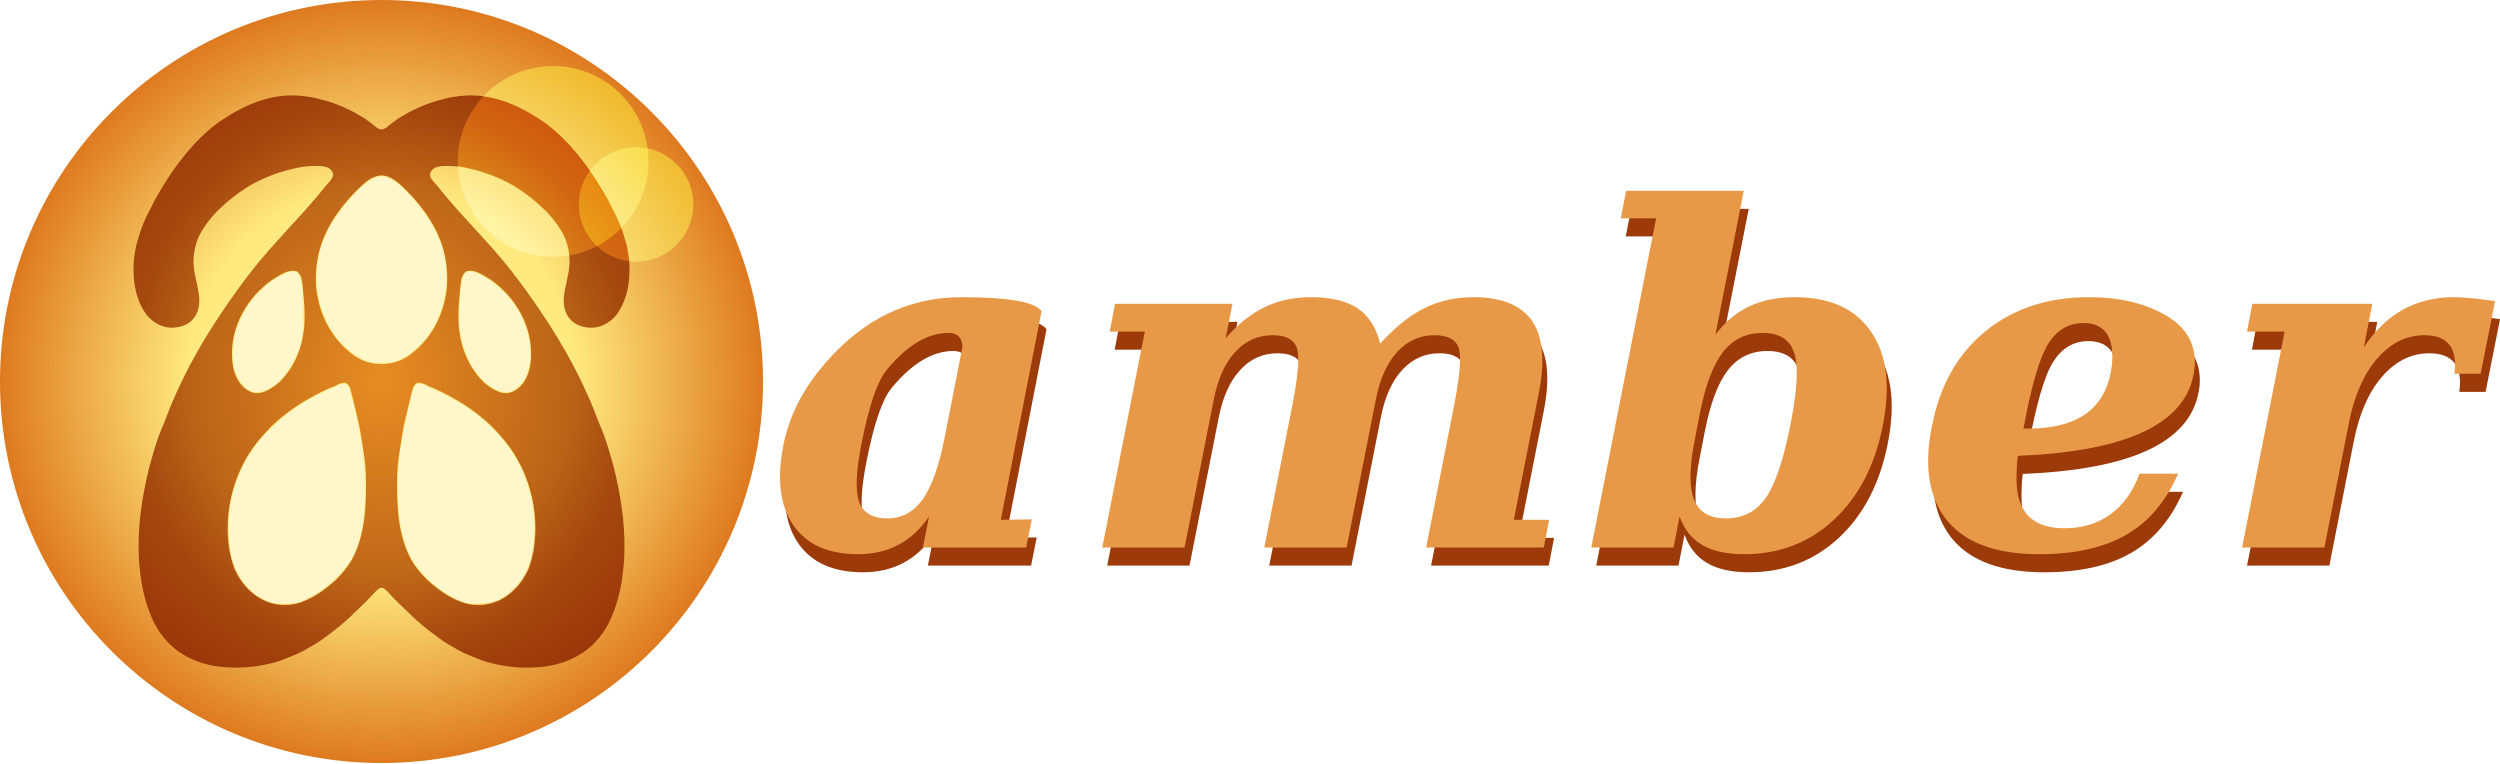
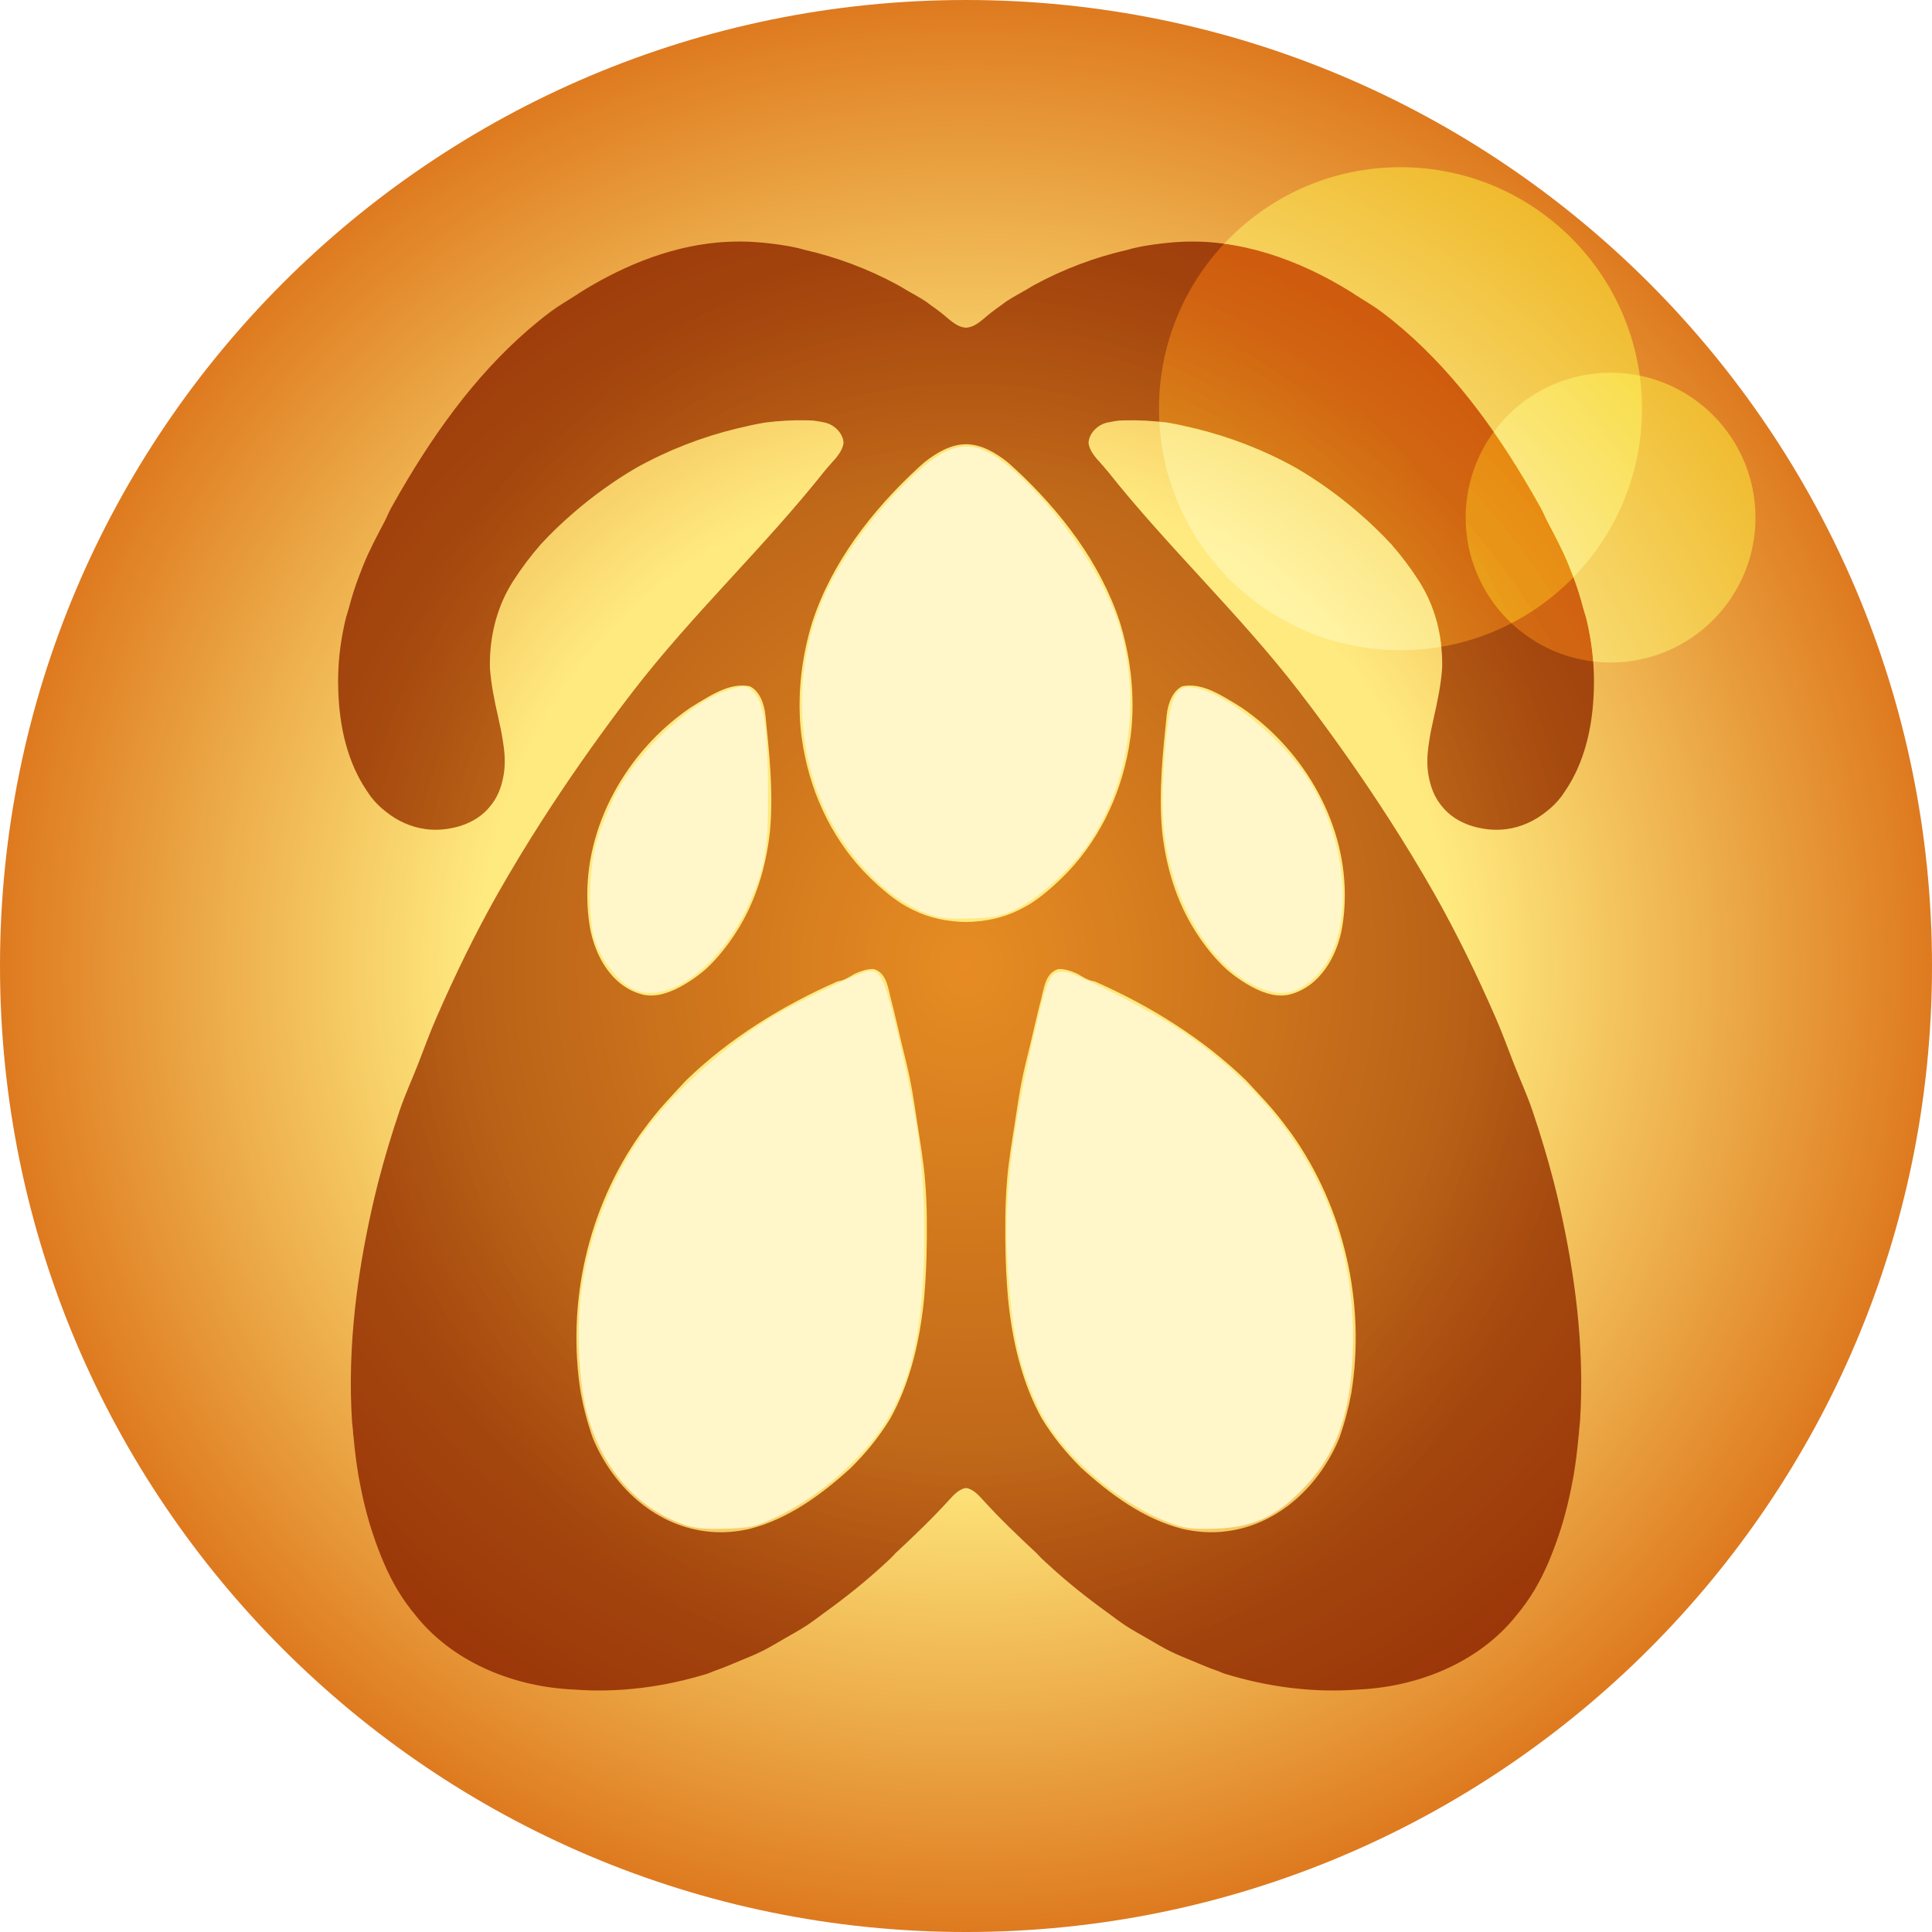
- <svg xmlns="http://www.w3.org/2000/svg" xmlns:ns2="http://krita.org/namespaces/svg/krita" xmlns:xlink="http://www.w3.org/1999/xlink" width="655.292mm" height="200mm" viewBox="0 0 655.292 200" version="1.1" id="svg1" xml:space="preserve">
+ <svg xmlns="http://www.w3.org/2000/svg" xmlns:xlink="http://www.w3.org/1999/xlink" width="200mm" height="200mm" viewBox="0 0 200 200" version="1.1" id="svg1" xml:space="preserve">
  <defs id="defs1">
    <linearGradient id="linearGradient61">
      <stop style="stop-color:#e79947;stop-opacity:1;" offset="0" id="stop61" />
      <stop style="stop-color:#ac5e28;stop-opacity:1;" offset="1" id="stop62" />
    </linearGradient>
    <linearGradient id="linearGradient4">
      <stop style="stop-color:#ffea7f;stop-opacity:1;" offset="0.504" id="stop4" />
      <stop style="stop-color:#de7a1f;stop-opacity:1;" offset="1" id="stop5" />
    </linearGradient>
    <radialGradient xlink:href="#linearGradient4" id="radialGradient5-8-6-0" cx="1442.396" cy="-22.189" fx="1442.396" fy="-22.189" r="100" gradientUnits="userSpaceOnUse" gradientTransform="translate(692.3495,0.977361)" />
    <radialGradient xlink:href="#linearGradient61" id="radialGradient62-6" cx="2422.762" cy="-14.078" fx="2422.762" fy="-14.078" r="65" gradientTransform="matrix(1,0,0,1.153851,0,2.165942)" gradientUnits="userSpaceOnUse" />
  </defs>
  <g id="layer2" style="display:inline;opacity:1" transform="translate(-568.7736,706.7615)">
-     <g id="g1-2" transform="matrix(1.261193,0,0,1.24367,-518.0647,-548.5414)" style="display:inline">
-       <text id="shape0-8-0-68-2-6-9" ns2:useRichText="true" text-rendering="auto" ns2:textVersion="3" fill="#e48f41" stroke-opacity="0" stroke="#000000" stroke-width="0" stroke-linecap="square" stroke-linejoin="bevel" letter-spacing="0" word-spacing="0" style="font-weight:700;font-size:98.972px;font-family:'DejaVu Serif';text-align:start;display:inline;fill:#9c3a0a;fill-opacity:1" x="1022.175" y="-8.011">
-         <tspan x="1022.175" id="tspan3-9-5-9-0-2-3" style="font-style:italic;font-size:98.972px;fill:#9c3a0a;fill-opacity:1;stroke-width:0">amber<tspan style="font-style:italic;font-variant:normal;font-weight:bold;font-stretch:normal;font-family:Cantarell;-inkscape-font-specification:'Cantarell Bold Italic';fill:#9c3a0a;fill-opacity:1;stroke-width:0" id="tspan66-5-9-1" />
-         </tspan>
-       </text>
-       <text id="shape0-8-0-68-1-9" ns2:useRichText="true" text-rendering="auto" ns2:textVersion="3" fill="#e48f41" stroke-opacity="0" stroke="#000000" stroke-width="0" stroke-linecap="square" stroke-linejoin="bevel" letter-spacing="0" word-spacing="0" style="font-weight:700;font-size:98.972px;font-family:'DejaVu Serif';text-align:start;display:inline;fill:#e79947;fill-opacity:1" x="1021.147" y="-11.821">
-         <tspan x="1021.147" id="tspan3-9-5-9-2-4" style="font-style:italic;font-size:98.972px;fill:#e79947;fill-opacity:1;stroke-width:0">amber<tspan style="font-style:italic;font-variant:normal;font-weight:bold;font-stretch:normal;font-family:Cantarell;-inkscape-font-specification:'Cantarell Bold Italic';fill:#a05d10;fill-opacity:1;stroke-width:0" id="tspan66-7-7" />
-         </tspan>
-       </text>
-     </g>
    <g id="g66-2" transform="translate(-1753.988,-592.6833)" style="display:inline">
      <circle style="display:inline;fill:url(#radialGradient5-8-6-0);stroke-width:1.097" id="path4-3-8-0" cx="2134.746" cy="-21.211" r="100" transform="translate(288.0159,7.133041)" />
      <path id="path56-0-1-5-2" style="mix-blend-mode:multiply;fill:url(#radialGradient62-6);stroke-width:0.17" d="m 2398,-89.044 c -5.332,0.279 -10.463,2.316 -15.036,5.148 -0.196,0.122 -0.385,0.252 -0.578,0.377 -0.888,0.571 -1.811,1.097 -2.646,1.726 -6.111,4.594 -10.841,10.769 -14.771,17.325 -0.577,0.963 -1.137,1.934 -1.681,2.909 -0.276,0.494 -0.483,1.03 -0.748,1.533 -0.766,1.452 -1.539,2.896 -2.154,4.413 -0.032,0.079 -0.063,0.158 -0.095,0.237 -0.333,0.836 -0.647,1.679 -0.923,2.537 -0.194,0.589 -0.351,1.186 -0.514,1.783 -0.11,0.411 -0.258,0.809 -0.353,1.226 -0.05,0.221 -0.098,0.442 -0.144,0.664 -0.383,1.833 -0.597,3.7 -0.594,5.593 0,0.017 10e-5,0.033 0,0.05 0,0.585 0.019,1.174 0.054,1.764 0.2,3.308 0.992,6.644 2.837,9.425 0.046,0.07 0.094,0.139 0.142,0.209 0.109,0.158 0.207,0.322 0.324,0.477 0.455,0.604 0.992,1.137 1.587,1.593 1.18,0.948 2.588,1.607 4.127,1.807 0.917,0.12 1.877,0.075 2.8,-0.129 0.895,-0.179 1.76,-0.518 2.547,-1.031 0.53,-0.346 0.982,-0.771 1.359,-1.252 0.281,-0.342 0.525,-0.718 0.723,-1.129 0.227,-0.471 0.393,-0.956 0.508,-1.449 0.158,-0.63 0.237,-1.28 0.242,-1.92 0.01,-0.676 -0.059,-1.344 -0.164,-2.006 -0.123,-0.895 -0.313,-1.784 -0.509,-2.644 -0.377,-1.657 -0.733,-3.366 -0.859,-5.079 -0.069,-2.75 0.491,-5.503 1.758,-7.928 0.033,-0.063 0.068,-0.124 0.102,-0.187 0.165,-0.304 0.336,-0.605 0.523,-0.897 0.86,-1.342 1.818,-2.614 2.861,-3.811 1.089,-1.194 2.272,-2.306 3.482,-3.349 1.984,-1.71 4.141,-3.263 6.426,-4.597 3.264,-1.818 6.79,-3.186 10.403,-4.063 0.962,-0.233 1.942,-0.452 2.932,-0.618 1.441,-0.183 2.898,-0.263 4.362,-0.229 0.192,0.004 0.394,0.011 0.601,0.023 0.409,0.049 0.818,0.118 1.224,0.21 1.037,0.234 1.886,1.153 1.93,2.094 -0.06,0.536 -0.363,1.037 -0.724,1.494 -0.184,0.243 -0.413,0.449 -0.599,0.689 -0.027,0.028 -0.054,0.06 -0.081,0.088 -0.199,0.206 -0.362,0.444 -0.56,0.65 -6.27,7.911 -13.726,14.861 -19.886,22.877 -0.445,0.579 -0.886,1.16 -1.325,1.743 -2.778,3.709 -5.434,7.508 -7.943,11.407 -1.636,2.543 -3.21,5.134 -4.707,7.77 -2.325,4.114 -4.385,8.364 -6.277,12.69 -0.701,1.595 -1.29,3.222 -1.92,4.845 -0.635,1.634 -1.375,3.224 -1.937,4.888 -0.819,2.424 -1.56,4.883 -2.205,7.368 -0.254,0.995 -0.492,1.995 -0.714,2.999 -0.742,3.351 -1.332,6.747 -1.7,10.164 -0.415,3.846 -0.55,7.717 -0.307,11.578 0.022,0.354 0.079,0.709 0.107,1.063 0,0.052 0,0.105 0,0.157 0.011,0.141 0.041,0.282 0.053,0.424 0.12,1.353 0.288,2.699 0.512,4.044 0.06,0.356 0.136,0.705 0.204,1.059 0.246,1.291 0.556,2.561 0.927,3.817 0.128,0.427 0.261,0.852 0.405,1.273 0.66,1.954 1.433,3.865 2.494,5.647 0.56,0.942 1.198,1.836 1.904,2.674 3.749,4.708 9.801,7.224 15.754,7.619 0.211,0.014 0.422,0.026 0.634,0.036 4.64,0.356 9.365,-0.272 13.79,-1.641 0.262,-0.081 0.501,-0.213 0.76,-0.3 0.829,-0.281 1.63,-0.624 2.437,-0.962 0.843,-0.352 1.694,-0.684 2.51,-1.093 0.77,-0.385 1.502,-0.832 2.248,-1.263 0.771,-0.447 1.555,-0.865 2.301,-1.356 0.635,-0.417 1.232,-0.882 1.847,-1.327 2.215,-1.597 4.354,-3.305 6.349,-5.156 0.144,-0.133 0.287,-0.267 0.429,-0.401 0.205,-0.193 0.396,-0.404 0.591,-0.611 1.911,-1.773 3.793,-3.579 5.547,-5.505 0.465,-0.511 1.062,-1.172 1.762,-1.244 0.7,0.072 1.297,0.733 1.762,1.244 1.754,1.927 3.637,3.734 5.548,5.507 0.194,0.206 0.385,0.417 0.589,0.609 0.142,0.134 0.285,0.267 0.428,0.4 0,5.1e-4 0,10e-4 0,10e-4 0,1e-5 10e-5,-2e-5 10e-5,0 0.011,0.01 0.023,0.019 0.034,0.029 1.984,1.839 4.111,3.538 6.314,5.126 0.615,0.446 1.212,0.911 1.848,1.328 0.746,0.49 1.53,0.909 2.301,1.356 0.746,0.43 1.479,0.878 2.248,1.263 0.816,0.41 1.666,0.741 2.51,1.093 0.807,0.337 1.607,0.681 2.436,0.962 0.259,0.087 0.498,0.219 0.76,0.3 4.425,1.369 9.149,1.997 13.79,1.641 0.211,-0.011 0.423,-0.023 0.634,-0.036 5.953,-0.395 12.005,-2.911 15.754,-7.619 0.705,-0.838 1.343,-1.732 1.904,-2.674 1.06,-1.782 1.833,-3.693 2.493,-5.646 0.145,-0.422 0.277,-0.847 0.406,-1.274 0.371,-1.256 0.681,-2.525 0.927,-3.815 0.069,-0.355 0.144,-0.704 0.205,-1.061 0.224,-1.344 0.392,-2.689 0.512,-4.042 0.012,-0.142 0.043,-0.283 0.054,-0.425 0,-0.052 0,-0.105 0,-0.157 0.028,-0.354 0.084,-0.709 0.107,-1.063 0.243,-3.861 0.108,-7.733 -0.307,-11.578 -0.369,-3.417 -0.959,-6.814 -1.7,-10.164 -0.222,-1.004 -0.461,-2.004 -0.714,-2.999 -0.645,-2.485 -1.386,-4.944 -2.205,-7.368 -0.562,-1.664 -1.302,-3.254 -1.937,-4.888 -0.63,-1.623 -1.219,-3.249 -1.92,-4.844 -1.893,-4.328 -3.953,-8.58 -6.28,-12.695 -1.496,-2.634 -3.069,-5.223 -4.704,-7.764 -2.509,-3.9 -5.165,-7.699 -7.943,-11.407 -0.439,-0.584 -0.881,-1.165 -1.325,-1.743 -6.16,-8.017 -13.616,-14.966 -19.886,-22.877 -0.199,-0.206 -0.361,-0.445 -0.56,-0.65 -0.027,-0.028 -0.054,-0.06 -0.081,-0.088 -0.186,-0.24 -0.415,-0.447 -0.599,-0.689 -0.361,-0.458 -0.664,-0.959 -0.723,-1.494 0.044,-0.941 0.893,-1.86 1.93,-2.094 0.406,-0.092 0.815,-0.161 1.224,-0.21 0.207,-0.012 0.409,-0.018 0.601,-0.023 1.464,-0.034 2.92,0.046 4.362,0.229 0.99,0.166 1.97,0.385 2.932,0.618 3.613,0.877 7.139,2.245 10.403,4.063 2.286,1.333 4.443,2.887 6.427,4.597 1.21,1.043 2.393,2.155 3.482,3.349 1.043,1.197 2.001,2.468 2.861,3.811 0.188,0.293 0.359,0.595 0.524,0.899 0.033,0.061 0.068,0.122 0.101,0.183 1.267,2.425 1.828,5.178 1.758,7.929 -0.126,1.713 -0.482,3.422 -0.859,5.079 -0.196,0.859 -0.385,1.748 -0.509,2.644 -0.104,0.663 -0.169,1.33 -0.164,2.006 0,0.641 0.084,1.291 0.242,1.92 0.115,0.493 0.281,0.977 0.508,1.449 0.198,0.411 0.442,0.787 0.723,1.129 0.377,0.481 0.829,0.906 1.359,1.252 0.788,0.514 1.652,0.852 2.548,1.031 0.923,0.204 1.883,0.248 2.8,0.129 1.539,-0.201 2.947,-0.859 4.127,-1.807 0.594,-0.455 1.131,-0.989 1.587,-1.593 0.116,-0.154 0.214,-0.318 0.323,-0.476 0.048,-0.07 0.096,-0.139 0.143,-0.21 1.844,-2.781 2.636,-6.116 2.836,-9.425 0.038,-0.587 0.056,-1.175 0.054,-1.764 0,-0.017 0,-0.033 1e-4,-0.05 0,-1.893 -0.212,-3.76 -0.594,-5.593 -0.046,-0.222 -0.093,-0.444 -0.144,-0.664 -0.095,-0.417 -0.244,-0.816 -0.354,-1.228 -0.163,-0.596 -0.319,-1.192 -0.513,-1.78 -0.276,-0.859 -0.591,-1.702 -0.924,-2.538 -0.032,-0.079 -0.062,-0.158 -0.095,-0.236 -0.614,-1.517 -1.388,-2.961 -2.154,-4.413 -0.264,-0.503 -0.472,-1.039 -0.748,-1.533 -0.544,-0.975 -1.104,-1.946 -1.681,-2.909 -3.93,-6.555 -8.661,-12.73 -14.771,-17.324 -0.836,-0.628 -1.759,-1.155 -2.647,-1.726 -0.193,-0.125 -0.383,-0.255 -0.578,-0.377 -5.382,-3.333 -11.559,-5.538 -17.879,-5.133 -0.503,0.032 -1.005,0.077 -1.505,0.132 -0.693,0.077 -1.382,0.176 -2.068,0.297 -0.383,0.072 -0.764,0.154 -1.145,0.245 -0.158,0.038 -0.314,0.092 -0.471,0.132 -3.371,0.762 -6.627,1.992 -9.656,3.633 -0.32,0.171 -0.622,0.369 -0.936,0.55 -0.642,0.371 -1.297,0.722 -1.916,1.125 -0.166,0.108 -0.326,0.227 -0.482,0.352 -0.402,0.281 -0.798,0.572 -1.186,0.872 -0.763,0.59 -1.556,1.49 -2.559,1.528 -1.002,-0.038 -1.796,-0.938 -2.559,-1.528 -0.389,-0.301 -0.784,-0.591 -1.186,-0.872 -0.156,-0.126 -0.316,-0.244 -0.482,-0.352 -0.619,-0.404 -1.274,-0.755 -1.917,-1.126 -0.313,-0.18 -0.615,-0.378 -0.934,-0.549 -3.029,-1.642 -6.285,-2.872 -9.656,-3.634 -0.158,-0.04 -0.314,-0.094 -0.472,-0.132 -0.38,-0.091 -0.762,-0.173 -1.145,-0.245 -0.686,-0.12 -1.375,-0.22 -2.068,-0.297 -0.5,-0.056 -1.002,-0.1 -1.505,-0.132 -0.951,-0.061 -1.899,-0.064 -2.844,-0.015 z m 24.767,20.95 c 1.594,0.016 3.041,0.875 4.277,1.842 0.049,0.041 0.095,0.085 0.144,0.127 0.21,0.167 0.394,0.364 0.6,0.536 4.779,4.428 8.866,9.74 10.888,15.88 1.079,3.494 1.533,7.171 1.238,10.814 -0.062,0.767 -0.181,1.531 -0.31,2.293 -0.895,5.044 -3.221,9.815 -6.919,13.415 -0.986,0.96 -2.067,1.891 -3.246,2.656 -0.383,0.229 -0.775,0.444 -1.177,0.645 -1.701,0.848 -3.597,1.229 -5.494,1.253 -1.897,-0.024 -3.792,-0.406 -5.494,-1.253 -0.402,-0.2 -0.794,-0.415 -1.177,-0.645 -1.179,-0.765 -2.26,-1.696 -3.246,-2.656 -3.698,-3.599 -6.024,-8.371 -6.919,-13.415 -0.13,-0.762 -0.248,-1.526 -0.31,-2.293 -0.295,-3.643 0.16,-7.32 1.238,-10.814 2.022,-6.14 6.109,-11.453 10.888,-15.88 0.206,-0.172 0.389,-0.369 0.6,-0.536 0.049,-0.042 0.094,-0.086 0.144,-0.127 1.235,-0.967 2.682,-1.827 4.277,-1.842 z m -23.106,24.981 c 0.237,0.003 0.475,0.026 0.716,0.073 1.01,0.497 1.492,1.783 1.617,2.982 0.412,3.96 0.838,8 0.48,11.98 -0.396,3.705 -1.466,7.308 -3.489,10.471 -0.882,1.379 -1.931,2.724 -3.159,3.849 -0.919,0.8 -1.933,1.489 -3.041,2.038 -0.24,0.119 -0.492,0.224 -0.747,0.32 -0.235,0.086 -0.477,0.159 -0.722,0.228 -0.692,0.171 -1.408,0.216 -2.107,0.029 -3.1,-0.835 -4.874,-3.955 -5.394,-7.035 -0.08,-0.475 -0.135,-0.95 -0.179,-1.426 -0.031,-0.372 -0.051,-0.74 -0.063,-1.107 -0.294,-7.864 4.063,-15.579 10.612,-20.076 0.281,-0.185 0.565,-0.364 0.854,-0.536 1.396,-0.835 2.966,-1.811 4.623,-1.79 z m 46.211,0 c 1.658,-0.021 3.228,0.955 4.623,1.79 0.289,0.173 0.573,0.351 0.854,0.536 6.549,4.496 10.906,12.212 10.612,20.076 -0.012,0.368 -0.032,0.735 -0.063,1.107 -0.044,0.475 -0.099,0.951 -0.179,1.426 -0.519,3.08 -2.294,6.2 -5.394,7.035 -0.699,0.187 -1.415,0.142 -2.107,-0.029 -0.244,-0.068 -0.486,-0.141 -0.722,-0.228 -0.255,-0.096 -0.507,-0.201 -0.747,-0.32 -1.108,-0.548 -2.122,-1.238 -3.041,-2.038 -1.228,-1.125 -2.277,-2.47 -3.159,-3.849 -2.023,-3.163 -3.092,-6.766 -3.489,-10.471 -0.358,-3.98 0.067,-8.02 0.48,-11.98 0.125,-1.199 0.607,-2.485 1.617,-2.982 0.24,-0.047 0.479,-0.07 0.716,-0.073 z m -32.674,29.348 c 0.038,0.011 0.077,0.023 0.116,0.037 1.239,0.444 1.374,1.912 1.66,3.001 0.396,1.509 0.732,3.034 1.096,4.553 0.306,1.263 0.632,2.52 0.891,3.795 0.315,1.511 0.515,3.042 0.756,4.566 0.3,1.958 0.645,3.912 0.804,5.883 0.222,2.598 0.214,5.213 0.155,7.82 -0.059,1.899 -0.154,3.799 -0.391,5.693 -0.482,3.862 -1.473,7.773 -3.35,11.157 -1.128,1.864 -2.523,3.577 -4.078,5.119 -3.042,2.784 -6.497,5.314 -10.494,6.333 -0.686,0.156 -1.385,0.264 -2.095,0.316 -0.838,0.062 -1.683,0.042 -2.514,-0.077 -5.337,-0.688 -9.591,-4.714 -11.629,-9.656 -0.542,-1.532 -0.956,-3.1 -1.248,-4.69 -1.473,-9.253 0.746,-19.074 6.16,-26.745 0.095,-0.135 0.201,-0.262 0.298,-0.396 0.724,-0.994 1.486,-1.962 2.318,-2.874 0.709,-0.778 1.433,-1.566 2.175,-2.351 0,-0.002 0,-0.005 0.01,-0.007 4.475,-4.32 9.915,-7.684 15.615,-10.195 0.038,-0.006 0.077,-0.013 0.115,-0.019 0.59,-0.094 1.13,-0.449 1.669,-0.768 0.638,-0.278 1.304,-0.518 1.965,-0.494 z m 19.136,0 c 0.661,-0.024 1.327,0.216 1.965,0.494 0.54,0.319 1.08,0.674 1.669,0.768 0.038,0.006 0.076,0.012 0.115,0.019 5.7,2.51 11.14,5.875 15.615,10.195 0,0.002 0,0.005 0.01,0.007 0.742,0.784 1.466,1.573 2.175,2.351 0.832,0.912 1.593,1.88 2.317,2.873 0.097,0.134 0.203,0.262 0.299,0.398 5.414,7.671 7.633,17.492 6.16,26.744 -0.292,1.59 -0.706,3.159 -1.248,4.69 -2.038,4.942 -6.292,8.968 -11.629,9.656 -0.832,0.119 -1.677,0.139 -2.514,0.077 -0.71,-0.052 -1.409,-0.16 -2.095,-0.316 -3.997,-1.019 -7.452,-3.549 -10.494,-6.333 -1.555,-1.542 -2.95,-3.255 -4.078,-5.119 -1.877,-3.384 -2.869,-7.295 -3.35,-11.157 -0.236,-1.894 -0.331,-3.793 -0.391,-5.693 -0.059,-2.608 -0.066,-5.223 0.155,-7.821 0.158,-1.972 0.503,-3.925 0.804,-5.883 0.241,-1.524 0.441,-3.055 0.756,-4.566 0.26,-1.275 0.585,-2.531 0.892,-3.795 0.363,-1.518 0.7,-3.043 1.096,-4.553 0.285,-1.089 0.421,-2.557 1.66,-3.001 0.039,-0.014 0.077,-0.026 0.116,-0.037 z" />
      <circle style="opacity:0.5;mix-blend-mode:overlay;fill:#fff6ca;fill-opacity:1;stroke:none;stroke-width:1.462;stroke-opacity:1" id="path37-0-7-3" cx="2467.74" cy="-71.77" r="25" />
      <circle style="display:inline;opacity:0.5;mix-blend-mode:overlay;fill:#fff6ca;fill-opacity:1;stroke:none;stroke-width:0.877;stroke-opacity:1" id="path37-5-5-2-7" cx="2489.488" cy="-60.497" r="15" />
      <path style="fill:#fff6ca;fill-opacity:1;stroke:none;stroke-width:4.359;stroke-opacity:1" d="m 9024.718,-45.284 c -5.542,-3.735 -11.125,-11.543 -13.165,-18.413 -2.533,-8.531 -2.293,-26.121 0.507,-37.068 1.247,-4.874 4.731,-13.651 7.743,-19.504 9.246,-17.966 30.676,-37.371 45.716,-41.393 5.214,-1.395 5.563,-1.333 8.364,1.468 3.997,3.997 5.399,13.858 5.556,39.087 0.138,22.181 -1.116,29.493 -7.485,43.652 -11.651,25.9 -33.977,41.106 -47.235,32.171 z" id="path62-5" transform="scale(0.2645833)" />
      <path style="fill:#fff6ca;fill-opacity:1;stroke:none;stroke-width:4.359;stroke-opacity:1" d="m 9141.361,-73.782 c -11.879,-4.395 -24.198,-15.266 -33.574,-29.629 -16.259,-24.907 -19.655,-58.705 -8.87,-88.28 5.938,-16.282 18.135,-34.27 33.985,-50.119 19.559,-19.559 28.61,-19.556 48.18,0.018 17.573,17.576 32.302,41.219 36.832,59.124 7.214,28.512 2.2,59.339 -13.328,81.947 -6.35,9.245 -19.001,20.758 -27.298,24.843 -6.665,3.281 -8.883,3.766 -18.615,4.069 -8.829,0.275 -12.306,-0.121 -17.312,-1.973 z" id="path63-9" transform="scale(0.2645833)" />
      <path style="fill:#fff6ca;fill-opacity:1;stroke:none;stroke-width:4.359;stroke-opacity:1" d="m 9269.246,-45.777 c -12.306,-6.074 -23.959,-21.102 -30.008,-38.697 -5.174,-15.051 -6.386,-27.741 -4.729,-49.533 1.975,-25.975 4.099,-30.213 13.838,-27.617 13.061,3.48 33.715,21.029 43.277,36.77 15.764,25.951 17,60.169 2.71,75.068 -7.634,7.96 -14.775,9.101 -25.089,4.01 z" id="path64-2" transform="scale(0.2645833)" />
      <path style="fill:#fff6ca;fill-opacity:1;stroke:none;stroke-width:4.359;stroke-opacity:1" d="m 9236.166,164.516 c -20.367,-7.751 -42.627,-27.449 -51.011,-45.139 -7.224,-15.244 -9.977,-27.465 -11.741,-52.137 -1.973,-27.591 0.848,-53.653 10.142,-93.682 5.46,-23.517 6.193,-24.943 12.511,-24.36 4.022,0.371 34.2,15.718 44.687,22.725 45.931,30.691 69.641,75.196 67.434,126.572 -1.065,24.779 -6.808,40.119 -20.025,53.486 -10.412,10.53 -19.427,14.509 -33.85,14.943 -9.257,0.278 -12.073,-0.095 -18.148,-2.407 z" id="path65-2" transform="scale(0.2645833)" />
      <path style="fill:#fff6ca;fill-opacity:1;stroke:none;stroke-width:4.359;stroke-opacity:1" d="m 9046.024,165.204 c -18.278,-6.519 -31.889,-22.39 -37.507,-43.735 -3.353,-12.739 -4.136,-35.549 -1.724,-50.232 3.526,-21.463 11.813,-42.09 23.492,-58.473 11.699,-16.413 32.249,-34.901 51.86,-46.657 8.011,-4.802 30.309,-15.534 35.182,-16.933 5.818,-1.67 7.338,1.077 12.487,22.567 8.406,35.085 10.778,52.959 10.713,80.738 -0.079,33.905 -4.278,54.805 -14.395,71.659 -8.817,14.687 -26.281,30.113 -43.176,38.136 -8.248,3.917 -10.173,4.365 -20.093,4.677 -8.352,0.263 -12.371,-0.155 -16.838,-1.748 z" id="path66-89" transform="scale(0.2645833)" />
    </g>
  </g>
</svg>
